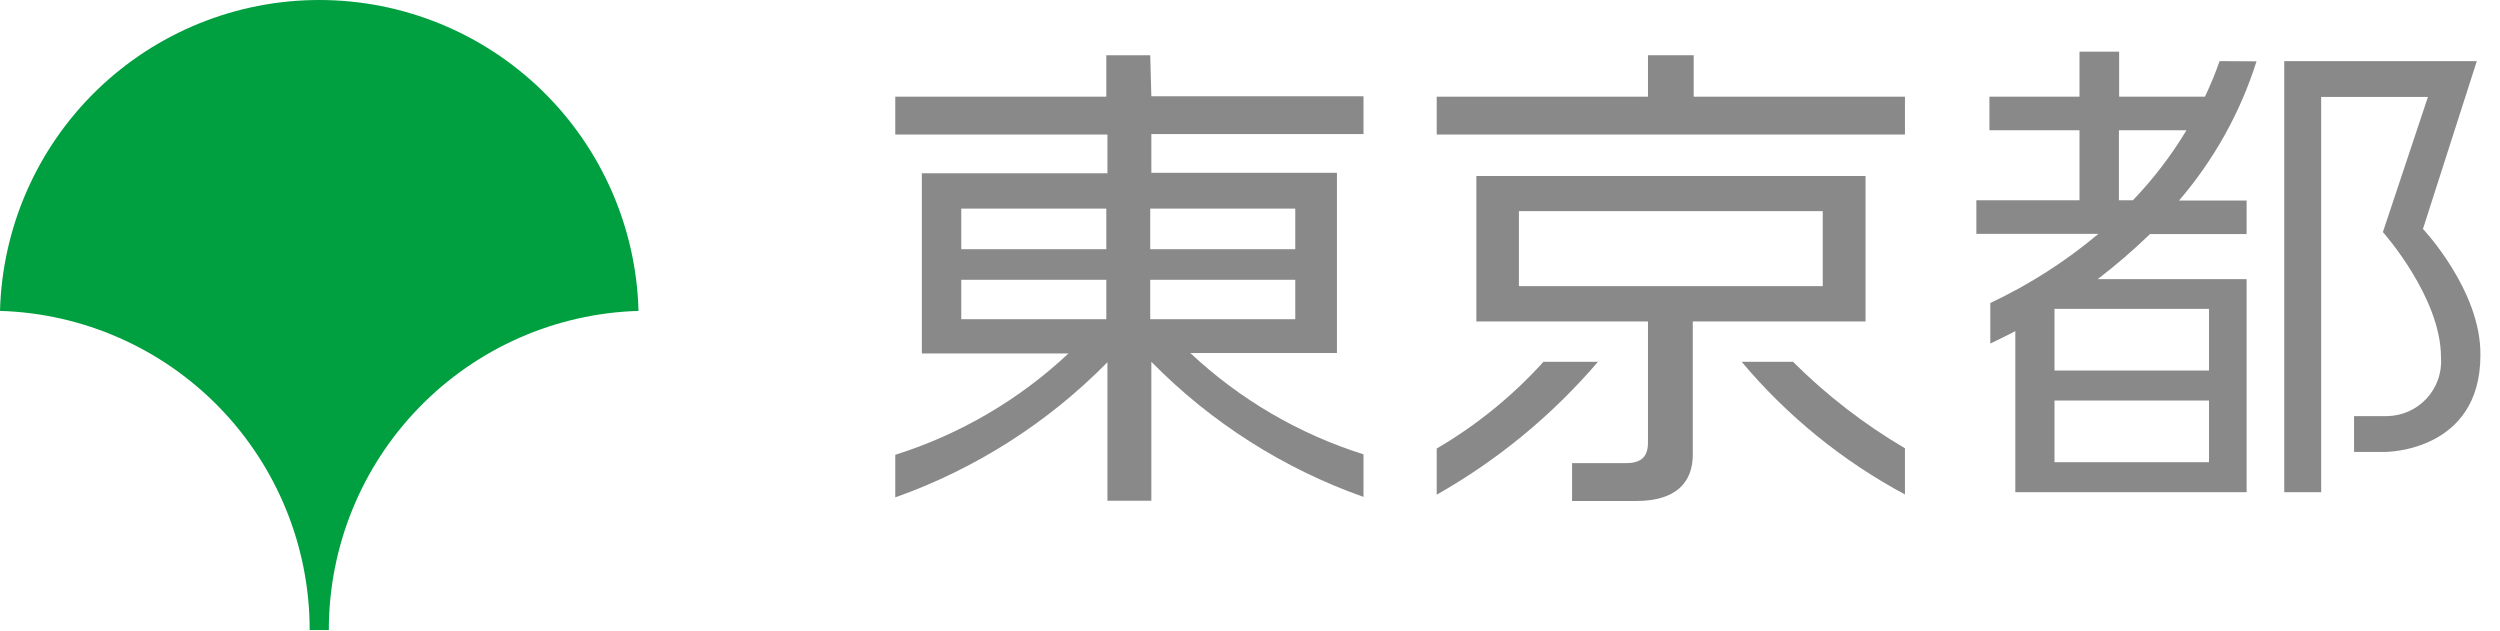
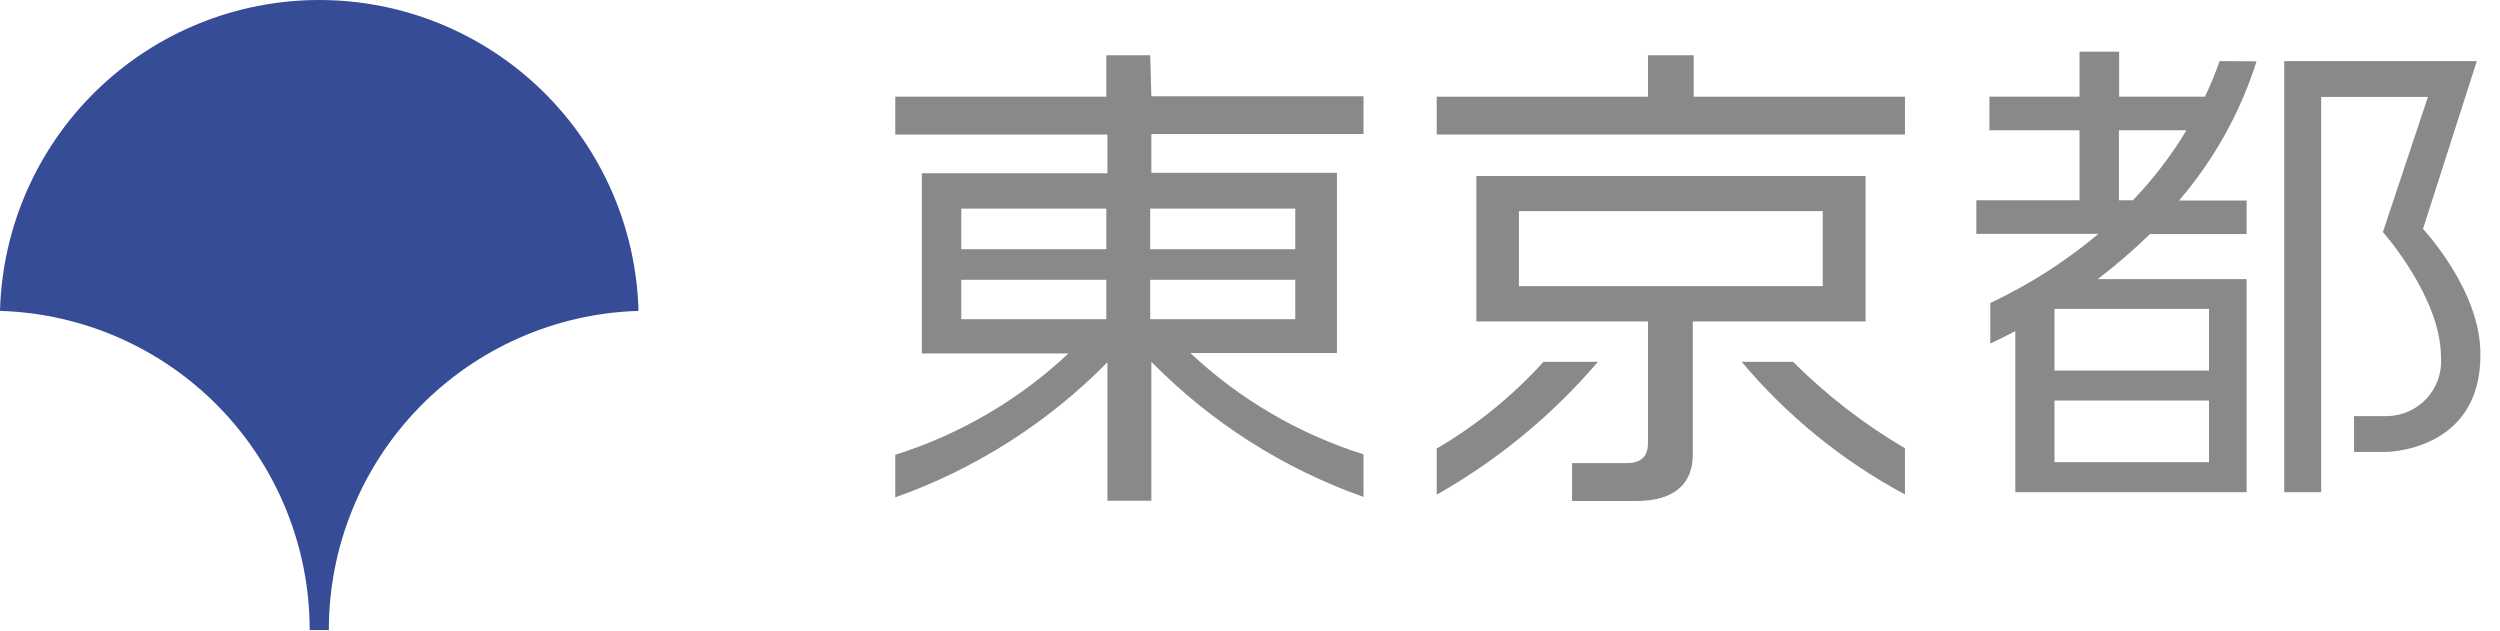
<svg xmlns="http://www.w3.org/2000/svg" fill="none" height="28" viewBox="0 0 111 28" width="111">
-   <path d="m13.75 27.974h.85c-.002-3.687 1.433-7.229 4.001-9.874s6.064-4.187 9.749-4.296c-.098-3.694-1.635-7.204-4.282-9.783-2.648-2.578-6.197-4.021-9.893-4.021s-7.245 1.443-9.893 4.021c-2.648 2.578-4.184 6.088-4.282 9.783 3.685.109 7.182 1.65 9.749 4.296s4.002 6.188 4.001 9.874z" fill="#00a040" />
+   <path d="m13.75 27.974h.85c-.002-3.687 1.433-7.229 4.001-9.874s6.064-4.187 9.749-4.296c-.098-3.694-1.635-7.204-4.282-9.783-2.648-2.578-6.197-4.021-9.893-4.021s-7.245 1.443-9.893 4.021c-2.648 2.578-4.184 6.088-4.282 9.783 3.685.109 7.182 1.65 9.749 4.296s4.002 6.188 4.001 9.874z" fill="#364c97" />
  <g fill="#898989">
    <path d="m51.07 2.453h-1.95v1.84h-9.37v1.68h9.42v1.72h-8.24v8h6.51c-2.193 2.058-4.822 3.596-7.69 4.5v1.89c3.554-1.26 6.776-3.311 9.42-6v6.15h1.95v-6.17c2.643 2.691 5.864 4.743 9.42 6v-1.89c-2.869-.903-5.498-2.441-7.69-4.5h6.51v-8h-8.24v-1.72h9.42v-1.68h-9.42zm-8.39 6.81h6.44v1.8h-6.44zm0 3.16h6.44v1.75h-6.44zm14.83 1.75h-6.44v-1.75h6.44zm0-4.91v1.8h-6.44v-1.8z" />
    <path d="m68.53 16.064c-1.374 1.518-2.972 2.817-4.74 3.85v2.05c2.711-1.536 5.134-3.533 7.16-5.9z" />
    <path d="m79.61 16.064h-2.28c2.02 2.407 4.481 4.406 7.25 5.89v-2.05c-1.812-1.066-3.481-2.356-4.97-3.84z" />
    <path d="m80.93 14.274h1.9v-6.46h-17.28v6.46h7.62v5.38c0 .71-.39.91-1 .91h-2.37v1.68h2.85c1.77 0 2.51-.83 2.51-2.06v-5.91zm-13.49-4.9h13.49v3.33h-13.49z" />
    <path d="m75.2 2.453h-2.03v1.84h-9.38v1.68h20.79v-1.68h-9.38z" />
    <path d="m107.58 10.164 2.39-7.45h-8.55v19.14h1.64v-17.55h4.74l-2 6s2.58 2.89 2.58 5.56c.025.332-.019.666-.129.981-.11.315-.283.603-.509.848-.226.245-.5.441-.805.575-.305.135-.634.205-.967.207h-1.45v1.59h1.4s4.21 0 4.21-4.29c.04-2.87-2.55-5.61-2.55-5.61z" />
    <path d="m98.55 2.713c-.188.538-.405 1.065-.65 1.58h-3.81v-2h-1.76v2h-4v1.49h4v3.11h-4.58v1.49h5.42c-1.461 1.226-3.075 2.258-4.8 3.07v1.8c.35-.17.73-.35 1.11-.55v7.15h10.27v-9.46h-6.61c.811-.622 1.585-1.29 2.32-2h4.29v-1.49h-3c1.551-1.807 2.722-3.909 3.44-6.18zm-.47 17.81h-6.86v-2.74h6.86zm0-4.07h-6.86v-2.74h6.86zm-4-7.56v-3.11h3c-.675 1.122-1.474 2.165-2.38 3.11z" />
  </g>
</svg>
